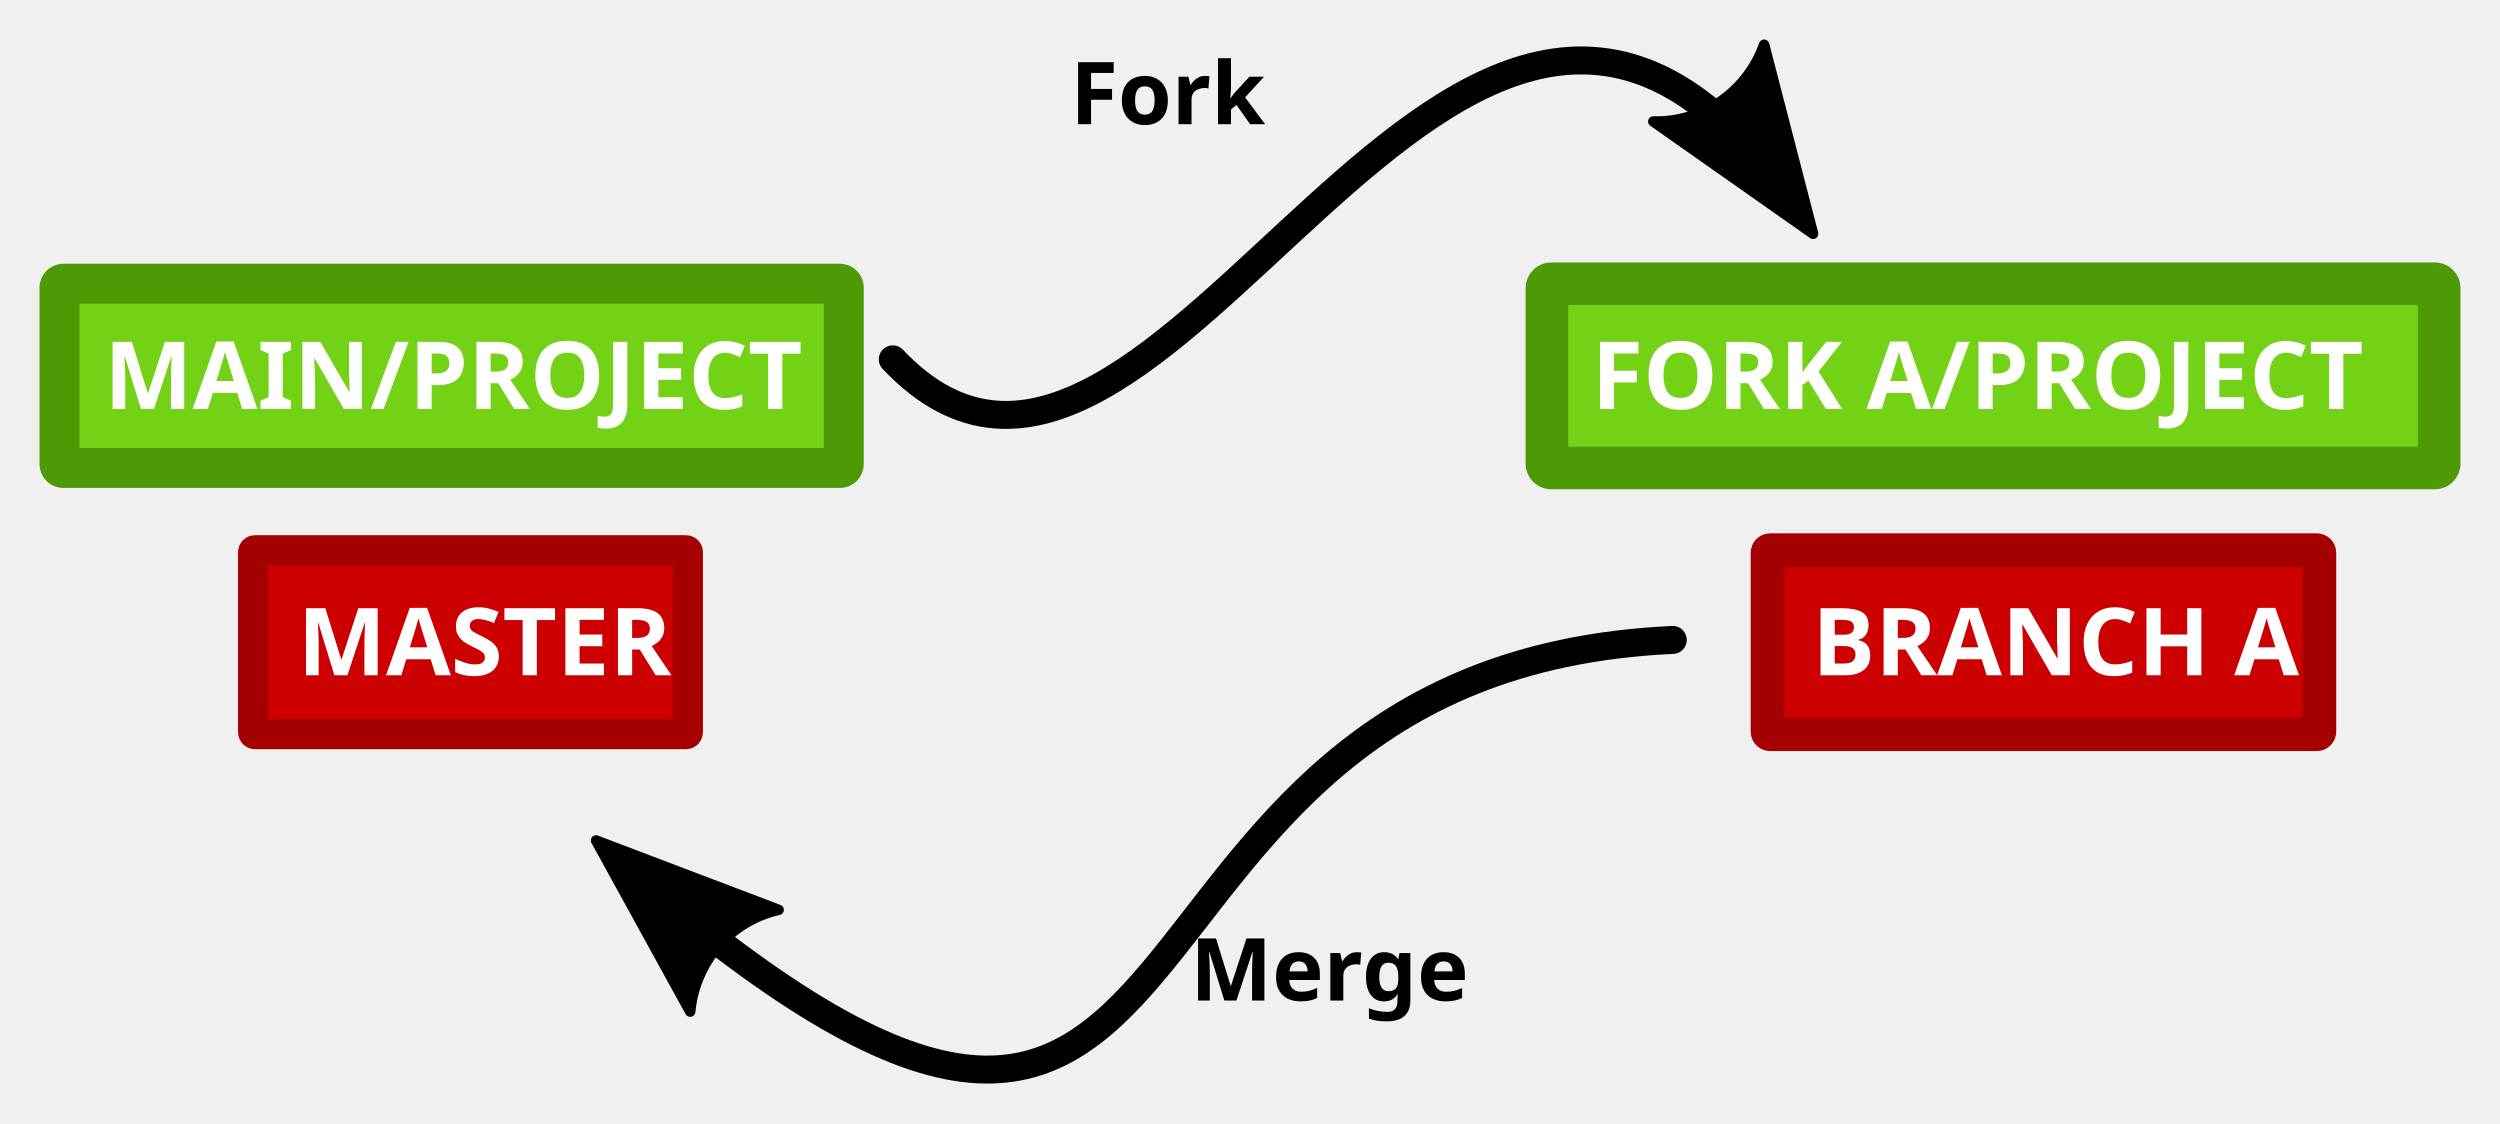
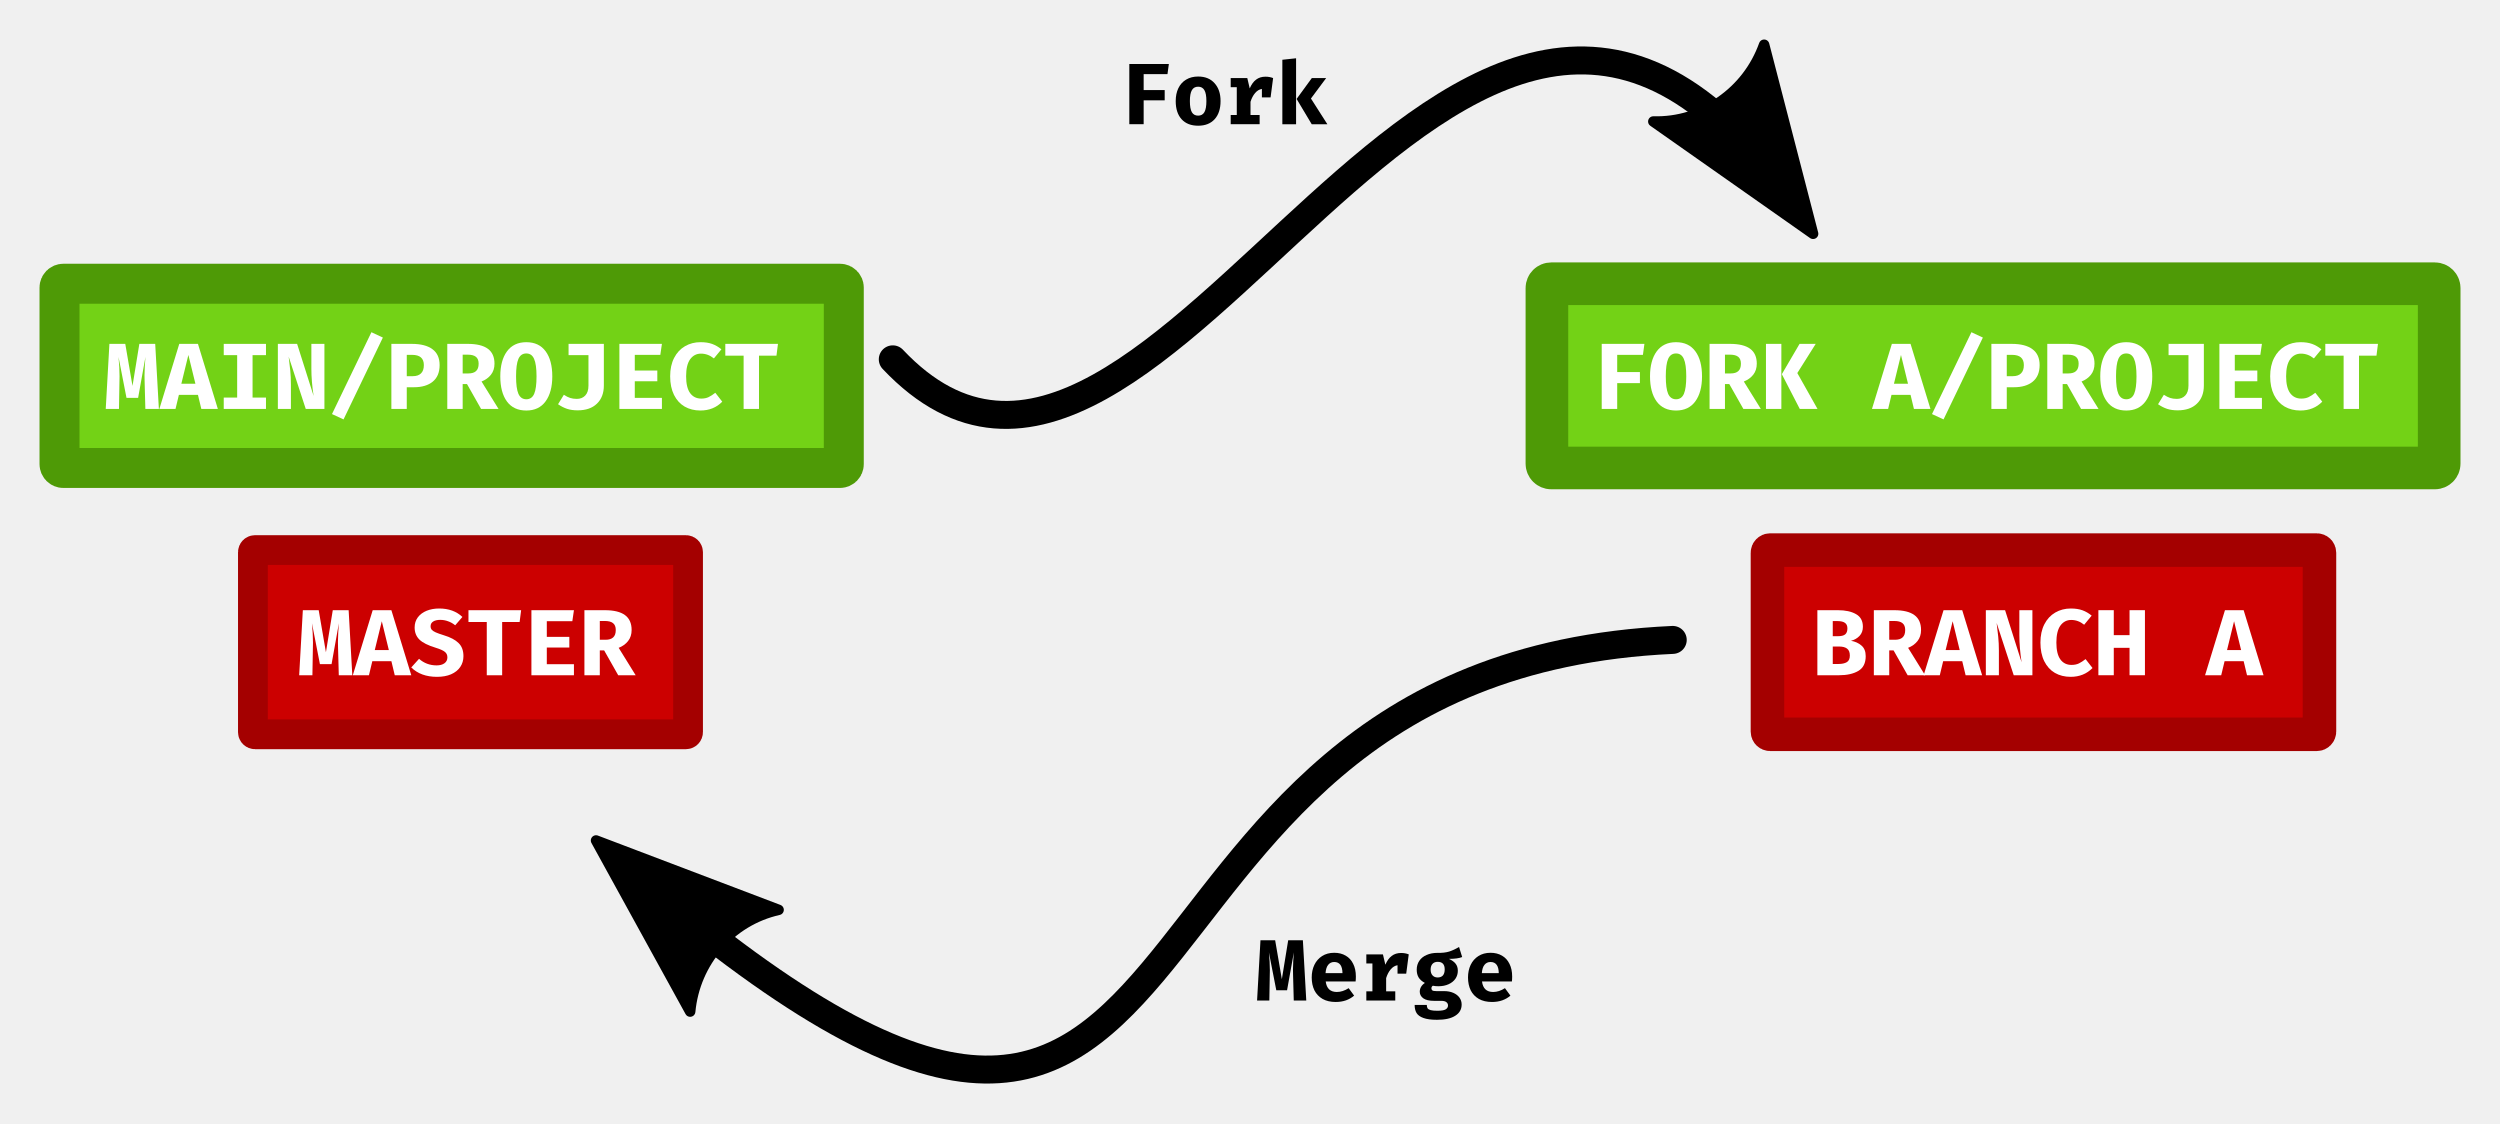
- <svg xmlns="http://www.w3.org/2000/svg" width="632.78" height="284.261" viewBox="0 0 632.78 284.261" version="1.1" id="svg8">
-   <defs id="defs2">
-     <marker orient="auto" refY="0" refX="0" id="marker7130" style="overflow:visible">
-       <path id="path7128" style="fill:#000000;fill-opacity:1;fill-rule:evenodd;stroke:#000000;stroke-width:0.625;stroke-linejoin:round;stroke-opacity:1" d="M 8.719,4.034 -2.207,0.016 8.719,-4.002 c -1.745,2.372 -1.735,5.617 -6e-7,8.035 z" transform="scale(-0.6)" />
+ <svg xmlns="http://www.w3.org/2000/svg" version="1.1" viewBox="0 0 632.78 284.26">
+   <defs>
+     <marker id="marker7130" overflow="visible" orient="auto">
+       <path transform="scale(-.6)" d="m8.719 4.034-10.926-4.018 10.926-4.018c-1.746 2.372-1.735 5.617-6e-7 8.035z" fill-rule="evenodd" stroke="#000" stroke-linejoin="round" stroke-width=".625" />
    </marker>
-     <marker style="overflow:visible" id="marker5882" refX="0" refY="0" orient="auto">
-       <path transform="scale(-0.6)" d="M 8.719,4.034 -2.207,0.016 8.719,-4.002 c -1.745,2.372 -1.735,5.617 -6e-7,8.035 z" style="fill:#000000;fill-opacity:1;fill-rule:evenodd;stroke:#000000;stroke-width:0.625;stroke-linejoin:round;stroke-opacity:1" id="path5880" />
-     </marker>
-     <marker orient="auto" refY="0" refX="0" id="Arrow2Lend" style="overflow:visible">
-       <path id="path5263" style="fill:#000000;fill-opacity:1;fill-rule:evenodd;stroke:#000000;stroke-width:0.625;stroke-linejoin:round;stroke-opacity:1" d="M 8.719,4.034 -2.207,0.016 8.719,-4.002 c -1.745,2.372 -1.735,5.617 -6e-7,8.035 z" transform="matrix(-1.1,0,0,-1.1,-1.1,0)" />
-     </marker>
-     <marker orient="auto" refY="0" refX="0" id="Arrow1Lend" style="overflow:visible">
-       <path id="path5245" d="M 0,0 5,-5 -12.5,0 5,5 Z" style="fill:#000000;fill-opacity:1;fill-rule:evenodd;stroke:#000000;stroke-width:1pt;stroke-opacity:1" transform="matrix(-0.8,0,0,-0.8,-10,0)" />
-     </marker>
-     <marker orient="auto" refY="0" refX="0" id="Arrow1Lstart" style="overflow:visible">
-       <path id="path5242" d="M 0,0 5,-5 -12.5,0 5,5 Z" style="fill:#000000;fill-opacity:1;fill-rule:evenodd;stroke:#000000;stroke-width:1pt;stroke-opacity:1" transform="matrix(0.8,0,0,0.8,10,0)" />
+     <marker id="marker5882" overflow="visible" orient="auto">
+       <path transform="scale(-.6)" d="m8.719 4.034-10.926-4.018 10.926-4.018c-1.746 2.372-1.735 5.617-6e-7 8.035z" fill-rule="evenodd" stroke="#000" stroke-linejoin="round" stroke-width=".625" />
    </marker>
  </defs>
-   <g id="layer1" transform="translate(-93.06742,-443.0805)">
-     <rect style="opacity:1;fill:#73d216;fill-opacity:1;stroke:#4e9a06;stroke-width:10.118;stroke-linecap:square;stroke-linejoin:miter;stroke-miterlimit:4;stroke-dasharray:none;stroke-dashoffset:0;stroke-opacity:1" id="rect4584" width="46.628" height="198.51" x="514.902" y="-306.636" ry="0.958" transform="rotate(90)" />
-     <text xml:space="preserve" style="font-style:normal;font-variant:normal;font-weight:bold;font-stretch:normal;font-size:23.759px;line-height:1.25;font-family:'Fira Code';-inkscape-font-specification:'Fira Code Bold';letter-spacing:0px;word-spacing:0px;fill:#ffffff;fill-opacity:1;stroke:none;stroke-width:2.97" x="119.425" y="546.581" id="text4588">
-       <tspan id="tspan4586" x="119.425" y="546.581" style="font-style:normal;font-variant:normal;font-weight:bold;font-stretch:normal;font-family:'Fira Code';-inkscape-font-specification:'Fira Code Bold';fill:#ffffff;fill-opacity:1;stroke-width:2.97">MAIN/PROJECT</tspan>
-     </text>
-     <rect ry="1.09" y="-710.452" x="514.902" height="225.839" width="46.628" id="rect5214" style="opacity:1;fill:#73d216;fill-opacity:1;stroke:#4e9a06;stroke-width:10.792;stroke-linecap:square;stroke-linejoin:miter;stroke-miterlimit:4;stroke-dasharray:none;stroke-dashoffset:0;stroke-opacity:1" transform="rotate(90)" />
-     <text id="text5218" y="546.581" x="495.912" style="font-style:normal;font-variant:normal;font-weight:bold;font-stretch:normal;font-size:23.759px;line-height:1.25;font-family:sans-serif;-inkscape-font-specification:'sans-serif Bold';letter-spacing:0px;word-spacing:0px;fill:#ffffff;fill-opacity:1;stroke:none;stroke-width:2.97" xml:space="preserve">
-       <tspan style="font-style:normal;font-variant:normal;font-weight:bold;font-stretch:normal;font-family:'Fira Code';-inkscape-font-specification:'Fira Code Bold';fill:#ffffff;fill-opacity:1;stroke-width:2.97" y="546.581" x="495.912" id="tspan5216">FORK A/PROJECT</tspan>
-     </text>
-     <path id="path5878" d="M 516.465,605.054 C 356.868,612.36 413.434,803.054 251.059,661.915" style="fill:none;stroke:#000000;stroke-width:7.076;stroke-linecap:round;stroke-linejoin:round;stroke-opacity:1;marker-end:url(#marker5882)" />
-     <rect ry="0.675" y="-680.151" x="582.314" height="139.719" width="46.628" id="rect6276" style="opacity:1;fill:#cc0000;fill-opacity:1;stroke:#a40000;stroke-width:8.488;stroke-linecap:square;stroke-linejoin:miter;stroke-miterlimit:4;stroke-dasharray:none;stroke-dashoffset:0;stroke-opacity:1" transform="rotate(90)" />
-     <text id="text6280" y="613.994" x="551.731" style="font-style:normal;font-variant:normal;font-weight:bold;font-stretch:normal;font-size:23.759px;line-height:1.25;font-family:'Fira Code';-inkscape-font-specification:'Fira Code Bold';letter-spacing:0px;word-spacing:0px;fill:#ffffff;fill-opacity:1;stroke:none;stroke-width:2.97" xml:space="preserve">
-       <tspan style="font-style:normal;font-variant:normal;font-weight:bold;font-stretch:normal;font-family:'Fira Code';-inkscape-font-specification:'Fira Code Bold';fill:#ffffff;fill-opacity:1;stroke-width:2.97" y="613.994" x="551.731" id="tspan6278">BRANCH A</tspan>
-     </text>
-     <rect style="opacity:1;fill:#cc0000;fill-opacity:1;stroke:#a40000;stroke-width:7.536;stroke-linecap:square;stroke-linejoin:miter;stroke-miterlimit:4;stroke-dasharray:none;stroke-dashoffset:0;stroke-opacity:1" id="rect6326" width="46.628" height="110.138" x="582.314" y="-267.224" ry="0.532" transform="rotate(90)" />
-     <text xml:space="preserve" style="font-style:normal;font-variant:normal;font-weight:bold;font-stretch:normal;font-size:23.759px;line-height:1.25;font-family:sans-serif;-inkscape-font-specification:'sans-serif Bold';letter-spacing:0px;word-spacing:0px;fill:#ffffff;fill-opacity:1;stroke:none;stroke-width:2.97" x="168.385" y="613.994" id="text6330">
-       <tspan id="tspan6328" x="168.385" y="613.994" style="font-style:normal;font-variant:normal;font-weight:bold;font-stretch:normal;font-family:'Fira Code';-inkscape-font-specification:'Fira Code Bold';fill:#ffffff;fill-opacity:1;stroke-width:2.97">MASTER</tspan>
-     </text>
-     <path style="fill:none;stroke:#000000;stroke-width:7.076;stroke-linecap:round;stroke-linejoin:round;stroke-opacity:1;marker-end:url(#marker7130)" d="m 319.043,534.03 c 68.049,72.029 142.609,-162.06 227.548,-39.442" id="path7126" />
-     <text xml:space="preserve" style="font-style:normal;font-variant:normal;font-weight:bold;font-stretch:normal;font-size:21.996px;line-height:1.25;font-family:'Fira Code';-inkscape-font-specification:'Fira Code Bold';font-variant-ligatures:normal;font-variant-caps:normal;font-variant-numeric:normal;font-feature-settings:normal;text-align:center;letter-spacing:0px;word-spacing:0px;writing-mode:lr-tb;text-anchor:middle;fill:#000000;fill-opacity:1;stroke:none;stroke-width:2.75" x="402.918" y="474.521" id="text8064">
-       <tspan id="tspan8062" x="402.918" y="474.521" style="font-style:normal;font-variant:normal;font-weight:bold;font-stretch:normal;font-family:'Fira Code';-inkscape-font-specification:'Fira Code Bold';stroke-width:2.75">Fork</tspan>
-     </text>
-     <text id="text8068" y="696.32" x="443.847" style="font-style:normal;font-variant:normal;font-weight:bold;font-stretch:normal;font-size:21.996px;line-height:1.25;font-family:sans-serif;-inkscape-font-specification:'sans-serif, Bold';font-variant-ligatures:normal;font-variant-caps:normal;font-variant-numeric:normal;font-feature-settings:normal;text-align:center;letter-spacing:0px;word-spacing:0px;writing-mode:lr-tb;text-anchor:middle;fill:#000000;fill-opacity:1;stroke:none;stroke-width:2.75" xml:space="preserve">
-       <tspan style="font-style:normal;font-variant:normal;font-weight:bold;font-stretch:normal;font-family:'Fira Code';-inkscape-font-specification:'Fira Code Bold';stroke-width:2.75" y="696.32" x="443.847" id="tspan8066">Merge</tspan>
-     </text>
+   <g transform="translate(-93.067 -443.08)">
+     <g>
+       <rect transform="rotate(90)" x="514.9" y="-306.64" width="46.628" height="198.51" ry=".958" fill="#73d216" stroke="#4e9a06" stroke-linecap="square" stroke-width="10.118" />
+       <g fill="#fff" stroke-width="2.97" aria-label="MAIN/PROJECT">
+         <path d="m133.28 546.58h-3.421l-0.19-7.056q-0.024-0.523-0.024-1.425 0-1.188 0.071-2.305 0.071-1.14 0.166-2.376l-1.853 10.359h-2.946l-2.019-10.359q0.261 2.732 0.261 4.918l-0.024 1.259-0.119 6.985h-3.35l0.927-16.465h4.015l1.829 10.644 1.734-10.644h4.015z" />
+         <path d="m143.17 543.02h-4.823l-0.855 3.564h-4.087l5.037-16.465h4.728l5.037 16.465h-4.182zm-4.205-2.804h3.564l-1.782-7.294z" />
+         <path d="m160.39 530.12v2.851h-3.397v10.739h3.397v2.875h-10.691v-2.875h3.397v-10.739h-3.397v-2.851z" />
+         <path d="m166.13 533.35q0.238 1.806 0.404 3.493 0.166 1.663 0.166 3.54v6.201h-3.303v-16.465h4.871l4.181 13.186q-0.57-3.659-0.57-6.89v-6.296h3.303v16.465h-4.728z" />
+         <path d="m180.02 549.24-2.922-1.354 9.979-20.718 2.899 1.354z" />
+         <path d="m204.34 535.49q0 2.78-1.758 4.205-1.734 1.402-4.752 1.402h-1.806v5.488h-3.896v-16.465h5.179q3.421 0 5.227 1.354 1.806 1.331 1.806 4.015zm-3.991 0q0-2.59-2.97-2.59h-1.354v5.393h1.544q1.331 0 2.043-0.689 0.737-0.689 0.737-2.115z" />
+         <path d="m218.23 535.13q0 1.663-0.903 2.804-0.879 1.117-2.376 1.711l4.3 6.938h-4.419l-3.564-6.296h-1.093v6.296h-3.896v-16.465h5.179q3.397 0 5.084 1.236 1.687 1.236 1.687 3.778zm-4.015 0q0-1.188-0.689-1.734-0.665-0.546-2.067-0.546h-1.283v4.752h1.449q1.283 0 1.925-0.594 0.665-0.594 0.665-1.877z" />
+         <path d="m232.86 538.34q0 4.015-1.711 6.344-1.687 2.305-4.871 2.305-3.207 0-4.894-2.281-1.687-2.305-1.687-6.367 0-4.015 1.687-6.32 1.711-2.328 4.894-2.328 3.207 0 4.894 2.305 1.687 2.281 1.687 6.344zm-3.991 0q0-3.041-0.618-4.419-0.594-1.378-1.972-1.378t-1.996 1.378q-0.594 1.378-0.594 4.419t0.594 4.419q0.618 1.378 1.996 1.378 1.402 0 1.996-1.378t0.594-4.419z" />
+         <path d="m245.91 540.67q0 2.899-1.758 4.585-1.734 1.687-4.871 1.687-1.521 0-2.685-0.38-1.14-0.38-2.281-1.164l1.473-2.4q0.855 0.57 1.592 0.808 0.737 0.238 1.687 0.238 1.307 0 2.115-0.832 0.832-0.855 0.832-2.518v-7.722h-5.037v-2.851h8.933z" />
+         <path d="m253.74 532.9v3.968h5.702v2.708h-5.702v4.205h6.866v2.804h-10.763v-16.465h10.763l-0.404 2.78z" />
+         <path d="m270.39 529.69q1.711 0 2.946 0.451 1.236 0.451 2.328 1.354l-1.901 2.305q-1.497-1.212-3.279-1.212-1.687 0-2.732 1.425-1.022 1.425-1.022 4.3t1.022 4.277q1.022 1.378 2.804 1.378 1.093 0 1.877-0.38t1.687-1.093l1.758 2.257q-2.186 2.233-5.536 2.233-2.257 0-3.991-0.998-1.711-0.998-2.685-2.946-0.974-1.972-0.974-4.728 0-2.685 0.998-4.633t2.756-2.97q1.758-1.022 3.944-1.022z" />
+         <path d="m285.18 533.11v13.471h-3.896v-13.471h-4.633v-2.994h13.329l-0.38 2.994z" />
+       </g>
+       <rect transform="rotate(90)" x="514.9" y="-710.45" width="46.628" height="225.84" ry="1.09" fill="#73d216" stroke="#4e9a06" stroke-linecap="square" stroke-width="10.792" />
+       <g fill="#fff" stroke-width="2.97" aria-label="FORK A/PROJECT">
+         <path d="m502.4 532.9v4.348h5.75v2.804h-5.75v6.534h-3.92v-16.465h10.81l-0.38 2.78z" />
+         <path d="m523.87 538.34q0 4.015-1.711 6.344-1.687 2.305-4.871 2.305-3.207 0-4.894-2.281-1.687-2.305-1.687-6.367 0-4.015 1.687-6.32 1.711-2.328 4.894-2.328 3.207 0 4.894 2.305 1.687 2.281 1.687 6.344zm-3.991 0q0-3.041-0.618-4.419-0.594-1.378-1.972-1.378t-1.996 1.378q-0.594 1.378-0.594 4.419t0.594 4.419q0.618 1.378 1.996 1.378 1.402 0 1.996-1.378t0.594-4.419z" />
+         <path d="m537.73 535.13q0 1.663-0.903 2.804-0.879 1.117-2.376 1.711l4.3 6.938h-4.419l-3.564-6.296h-1.093v6.296h-3.896v-16.465h5.179q3.397 0 5.084 1.236 1.687 1.236 1.687 3.778zm-4.015 0q0-1.188-0.689-1.734-0.665-0.546-2.067-0.546h-1.283v4.752h1.449q1.283 0 1.925-0.594 0.665-0.594 0.665-1.877z" />
+         <path d="m543.95 546.58h-3.896v-16.465h3.896zm0.119-8.791 4.49-7.674h4.087l-4.657 7.389 5.108 9.076h-4.49z" />
+         <path d="m576.65 543.02h-4.823l-0.855 3.564h-4.087l5.037-16.465h4.728l5.037 16.465h-4.181zm-4.205-2.804h3.564l-1.782-7.294z" />
+         <path d="m585 549.24-2.922-1.354 9.979-20.718 2.899 1.354z" />
+         <path d="m609.32 535.49q0 2.78-1.758 4.205-1.734 1.402-4.752 1.402h-1.806v5.488h-3.896v-16.465h5.179q3.421 0 5.227 1.354 1.806 1.331 1.806 4.015zm-3.991 0q0-2.59-2.97-2.59h-1.354v5.393h1.544q1.331 0 2.043-0.689 0.737-0.689 0.737-2.115z" />
+         <path d="m623.21 535.13q0 1.663-0.903 2.804-0.879 1.117-2.376 1.711l4.3 6.938h-4.419l-3.564-6.296h-1.093v6.296h-3.896v-16.465h5.179q3.397 0 5.084 1.236 1.687 1.236 1.687 3.778zm-4.015 0q0-1.188-0.689-1.734-0.665-0.546-2.067-0.546h-1.283v4.752h1.449q1.283 0 1.925-0.594 0.665-0.594 0.665-1.877z" />
+         <path d="m637.83 538.34q0 4.015-1.711 6.344-1.687 2.305-4.871 2.305-3.207 0-4.894-2.281-1.687-2.305-1.687-6.367 0-4.015 1.687-6.32 1.711-2.328 4.894-2.328 3.207 0 4.894 2.305 1.687 2.281 1.687 6.344zm-3.991 0q0-3.041-0.618-4.419-0.594-1.378-1.972-1.378-1.378 0-1.996 1.378-0.594 1.378-0.594 4.419t0.594 4.419q0.618 1.378 1.996 1.378 1.402 0 1.996-1.378t0.594-4.419z" />
+         <path d="m650.89 540.67q0 2.899-1.758 4.585-1.734 1.687-4.871 1.687-1.521 0-2.685-0.38-1.14-0.38-2.281-1.164l1.473-2.4q0.855 0.57 1.592 0.808t1.687 0.238q1.307 0 2.115-0.832 0.832-0.855 0.832-2.518v-7.722h-5.037v-2.851h8.933z" />
+         <path d="m658.72 532.9v3.968h5.702v2.708h-5.702v4.205h6.866v2.804h-10.763v-16.465h10.763l-0.404 2.78z" />
+         <path d="m675.37 529.69q1.711 0 2.946 0.451 1.235 0.451 2.328 1.354l-1.901 2.305q-1.497-1.212-3.279-1.212-1.687 0-2.732 1.425-1.022 1.425-1.022 4.3t1.022 4.277q1.022 1.378 2.804 1.378 1.093 0 1.877-0.38t1.687-1.093l1.758 2.257q-2.186 2.233-5.536 2.233-2.257 0-3.991-0.998-1.711-0.998-2.685-2.946-0.974-1.972-0.974-4.728 0-2.685 0.998-4.633 0.998-1.948 2.756-2.97 1.758-1.022 3.944-1.022z" />
+         <path d="m690.16 533.11v13.471h-3.896v-13.471h-4.633v-2.994h13.329l-0.38 2.994z" />
+       </g>
+     </g>
+     <path d="m516.46 605.05c-159.6 7.306-103.03 198-265.41 56.861" fill="none" marker-end="url(#marker5882)" stroke="#000" stroke-linecap="round" stroke-linejoin="round" stroke-width="7.076" />
+     <g>
+       <rect transform="rotate(90)" x="582.31" y="-680.15" width="46.628" height="139.72" ry=".675" fill="#c00" stroke="#a40000" stroke-linecap="square" stroke-width="8.488" />
+       <g fill="#fff" stroke-width="2.97" aria-label="BRANCH A">
+         <path d="m565.3 609.17q0 2.637-1.877 3.73-1.853 1.093-4.894 1.093h-5.465v-16.465h5.227q2.827 0 4.562 0.998 1.734 0.974 1.734 3.207 0 1.402-0.855 2.305-0.855 0.903-2.162 1.235 1.568 0.261 2.637 1.188 1.093 0.903 1.093 2.708zm-4.633-7.033q0-0.974-0.618-1.402-0.594-0.451-1.901-0.451h-1.188v3.825h1.331q1.236 0 1.806-0.451 0.57-0.475 0.57-1.521zm0.618 6.866q0-1.236-0.713-1.758-0.689-0.523-2.019-0.523h-1.592v4.419h1.425q1.354 0 2.115-0.451 0.784-0.451 0.784-1.687z" />
+         <path d="m579.31 602.54q0 1.663-0.903 2.804-0.879 1.117-2.376 1.711l4.3 6.938h-4.419l-3.564-6.296h-1.093v6.296h-3.896v-16.465h5.179q3.397 0 5.084 1.236 1.687 1.235 1.687 3.778zm-4.015 0q0-1.188-0.689-1.734-0.665-0.546-2.067-0.546h-1.283v4.752h1.449q1.283 0 1.925-0.594 0.665-0.594 0.665-1.877z" />
+         <path d="m589.73 610.43h-4.823l-0.855 3.564h-4.087l5.037-16.465h4.728l5.037 16.465h-4.181zm-4.205-2.804h3.564l-1.782-7.294z" />
+         <path d="m598.44 600.76q0.238 1.806 0.404 3.493 0.166 1.663 0.166 3.54v6.201h-3.303v-16.465h4.871l4.181 13.186q-0.57-3.659-0.57-6.89v-6.296h3.303v16.465h-4.728z" />
+         <path d="m617.22 597.1q1.711 0 2.946 0.451t2.328 1.354l-1.901 2.305q-1.497-1.212-3.279-1.212-1.687 0-2.732 1.425-1.022 1.425-1.022 4.3t1.022 4.277q1.022 1.378 2.804 1.378 1.093 0 1.877-0.38t1.687-1.093l1.758 2.257q-2.186 2.233-5.536 2.233-2.257 0-3.991-0.998-1.711-0.998-2.685-2.946-0.974-1.972-0.974-4.728 0-2.685 0.998-4.633t2.756-2.97q1.758-1.022 3.944-1.022z" />
+         <path d="m632.08 613.99v-6.938h-3.991v6.938h-3.896v-16.465h3.896v6.32h3.991v-6.32h3.896v16.465z" />
+         <path d="m660.96 610.43h-4.823l-0.855 3.564h-4.087l5.037-16.465h4.728l5.037 16.465h-4.181zm-4.205-2.804h3.564l-1.782-7.294z" />
+       </g>
+       <rect transform="rotate(90)" x="582.31" y="-267.22" width="46.628" height="110.14" ry=".532" fill="#c00" stroke="#a40000" stroke-linecap="square" stroke-width="7.536" />
+       <g fill="#fff" stroke-width="2.97" aria-label="MASTER">
+         <path d="m182.24 613.99h-3.421l-0.19-7.056q-0.024-0.523-0.024-1.425 0-1.188 0.071-2.305 0.071-1.14 0.166-2.376l-1.853 10.359h-2.946l-2.019-10.359q0.261 2.732 0.261 4.918l-0.024 1.259-0.119 6.985h-3.35l0.927-16.465h4.015l1.829 10.644 1.734-10.644h4.015z" />
+         <path d="m192.13 610.43h-4.823l-0.855 3.564h-4.087l5.037-16.465h4.728l5.037 16.465h-4.182zm-4.205-2.804h3.564l-1.782-7.294z" />
+         <path d="m210.37 609.17q0 1.544-0.808 2.732t-2.328 1.853q-1.497 0.641-3.564 0.641-4.087 0-6.51-2.376l1.972-2.186q1.877 1.663 4.443 1.663 1.235 0 1.972-0.523 0.76-0.546 0.76-1.497 0-0.903-0.641-1.402-0.618-0.523-2.328-1.045-2.899-0.879-4.11-2.067t-1.212-3.065q0-1.473 0.808-2.566 0.832-1.093 2.233-1.663 1.425-0.57 3.16-0.57 3.635 0 5.892 2.138l-1.829 2.115q-0.832-0.689-1.806-1.022-0.95-0.356-1.972-0.356-1.14 0-1.806 0.428-0.641 0.404-0.641 1.188 0 0.523 0.285 0.879 0.309 0.356 0.998 0.665 0.689 0.309 2.067 0.737 2.518 0.76 3.73 1.972 1.236 1.188 1.236 3.326z" />
+         <path d="m220.17 600.52v13.471h-3.896v-13.471h-4.633v-2.994h13.329l-0.38 2.994z" />
+         <path d="m231.47 600.31v3.968h5.702v2.708h-5.702v4.205h6.866v2.804h-10.763v-16.465h10.763l-0.404 2.78z" />
+         <path d="m252.94 602.54q0 1.663-0.903 2.804-0.879 1.117-2.376 1.711l4.3 6.938h-4.419l-3.564-6.296h-1.093v6.296h-3.896v-16.465h5.179q3.397 0 5.084 1.236 1.687 1.235 1.687 3.778zm-4.015 0q0-1.188-0.689-1.734-0.665-0.546-2.067-0.546h-1.283v4.752h1.449q1.283 0 1.925-0.594 0.665-0.594 0.665-1.877z" />
+       </g>
+     </g>
+     <path d="m319.04 534.03c68.049 72.029 142.61-162.06 227.55-39.442" fill="none" marker-end="url(#marker7130)" stroke="#000" stroke-linecap="round" stroke-linejoin="round" stroke-width="7.076" />
+     <g stroke-width="2.75" style="font-feature-settings:normal;font-variant-caps:normal;font-variant-ligatures:normal;font-variant-numeric:normal" aria-label="Fork">
+       <path d="m382.54 461.85v4.025h5.323v2.596h-5.323v6.049h-3.629v-15.244h10.008l-0.352 2.574z" />
+       <path d="m396.33 462.45q2.662 0 4.157 1.694 1.518 1.672 1.518 4.509 0 2.947-1.496 4.597-1.496 1.65-4.179 1.65-2.684 0-4.179-1.628-1.496-1.65-1.496-4.597 0-1.87 0.66-3.256 0.682-1.408 1.958-2.178 1.298-0.792 3.058-0.792zm0 2.574q-1.078 0-1.584 0.88-0.506 0.858-0.506 2.772 0 1.936 0.506 2.816 0.506 0.858 1.584 0.858 1.078 0 1.584-0.88 0.506-0.88 0.506-2.816 0-1.892-0.506-2.75-0.506-0.88-1.584-0.88z" />
+       <path d="m413.37 462.49q1.056 0 1.936 0.352l-0.638 4.883h-2.2v-2.134q-0.968 0.154-1.716 1.034-0.748 0.88-1.166 2.222v3.344h2.31v2.332h-7.325v-2.332h1.54v-7.039h-1.54v-2.31h4.201l0.616 2.618q0.638-1.496 1.606-2.222 0.968-0.748 2.376-0.748z" />
+       <path d="m421.12 457.83v16.695h-3.475v-16.321zm7.611 5.015-3.849 5.169 4.157 6.511h-3.959l-3.827-6.401 3.849-5.279z" />
+     </g>
+     <g stroke-width="2.75" style="font-feature-settings:normal;font-variant-caps:normal;font-variant-ligatures:normal;font-variant-numeric:normal" aria-label="Merge">
+       <path d="m423.7 696.32h-3.167l-0.176-6.533q-0.022-0.484-0.022-1.32 0-1.1 0.066-2.134 0.066-1.056 0.154-2.2l-1.716 9.59h-2.728l-1.87-9.59q0.242 2.53 0.242 4.553l-0.022 1.166-0.11 6.467h-3.102l0.858-15.244h3.717l1.694 9.854 1.606-9.854h3.717z" />
+       <path d="m428.62 691.5q0.33 2.662 2.816 2.662 1.496 0 2.991-0.968l1.386 1.892q-0.858 0.748-2.046 1.188-1.188 0.418-2.618 0.418-1.958 0-3.321-0.77-1.364-0.792-2.068-2.178-0.682-1.408-0.682-3.256 0-1.76 0.66-3.167 0.682-1.43 1.958-2.244 1.298-0.836 3.079-0.836 1.672 0 2.904 0.726 1.232 0.704 1.892 2.068 0.682 1.342 0.682 3.212 0 0.726-0.066 1.254zm2.156-4.927q-0.946 0-1.518 0.704-0.572 0.682-0.682 2.112h4.289q-0.044-2.816-2.09-2.816z" />
+       <path d="m447.7 684.29q1.056 0 1.936 0.352l-0.638 4.883h-2.2v-2.134q-0.968 0.154-1.716 1.034-0.748 0.88-1.166 2.222v3.344h2.31v2.332h-7.325v-2.332h1.54v-7.039h-1.54v-2.31h4.201l0.616 2.618q0.638-1.496 1.606-2.222 0.968-0.748 2.376-0.748z" />
+       <path d="m463.16 685.32q-1.144 0.462-3.365 0.462 1.144 0.506 1.694 1.21 0.572 0.704 0.572 1.804 0 1.122-0.616 2.024-0.616 0.88-1.738 1.386t-2.596 0.506q-0.726 0-1.364-0.132-0.176 0.088-0.286 0.286-0.088 0.176-0.088 0.374 0 0.33 0.242 0.528 0.264 0.176 1.034 0.176h1.936q1.32 0 2.332 0.44 1.012 0.44 1.562 1.21 0.55 0.77 0.55 1.738 0 1.826-1.606 2.837-1.584 1.034-4.641 1.034-2.178 0-3.431-0.462-1.232-0.44-1.738-1.254-0.484-0.814-0.484-2.046h3.079q0 0.55 0.198 0.858 0.22 0.308 0.792 0.462 0.572 0.154 1.672 0.154 1.54 0 2.112-0.352 0.594-0.352 0.594-0.99 0-0.528-0.44-0.858-0.418-0.308-1.254-0.308h-1.848q-1.804 0-2.706-0.638-0.902-0.66-0.902-1.672 0-0.66 0.33-1.232 0.352-0.594 0.968-0.99-1.1-0.594-1.584-1.386-0.484-0.814-0.484-1.958 0-1.298 0.66-2.266 0.66-0.968 1.848-1.474 1.188-0.528 2.706-0.528 1.76 0.044 2.991-0.33 1.232-0.396 2.508-1.166zm-6.203 1.21q-0.836 0-1.32 0.528-0.462 0.528-0.462 1.43 0 0.946 0.484 1.474 0.484 0.528 1.298 0.528 0.858 0 1.32-0.506 0.462-0.528 0.462-1.54 0-1.914-1.782-1.914z" />
+       <path d="m468.18 691.5q0.33 2.662 2.816 2.662 1.496 0 2.991-0.968l1.386 1.892q-0.858 0.748-2.046 1.188-1.188 0.418-2.618 0.418-1.958 0-3.321-0.77-1.364-0.792-2.068-2.178-0.682-1.408-0.682-3.256 0-1.76 0.66-3.167 0.682-1.43 1.958-2.244 1.298-0.836 3.079-0.836 1.672 0 2.904 0.726 1.232 0.704 1.892 2.068 0.682 1.342 0.682 3.212 0 0.726-0.066 1.254zm2.156-4.927q-0.946 0-1.518 0.704-0.572 0.682-0.682 2.112h4.289q-0.044-2.816-2.09-2.816z" />
+     </g>
  </g>
</svg>
